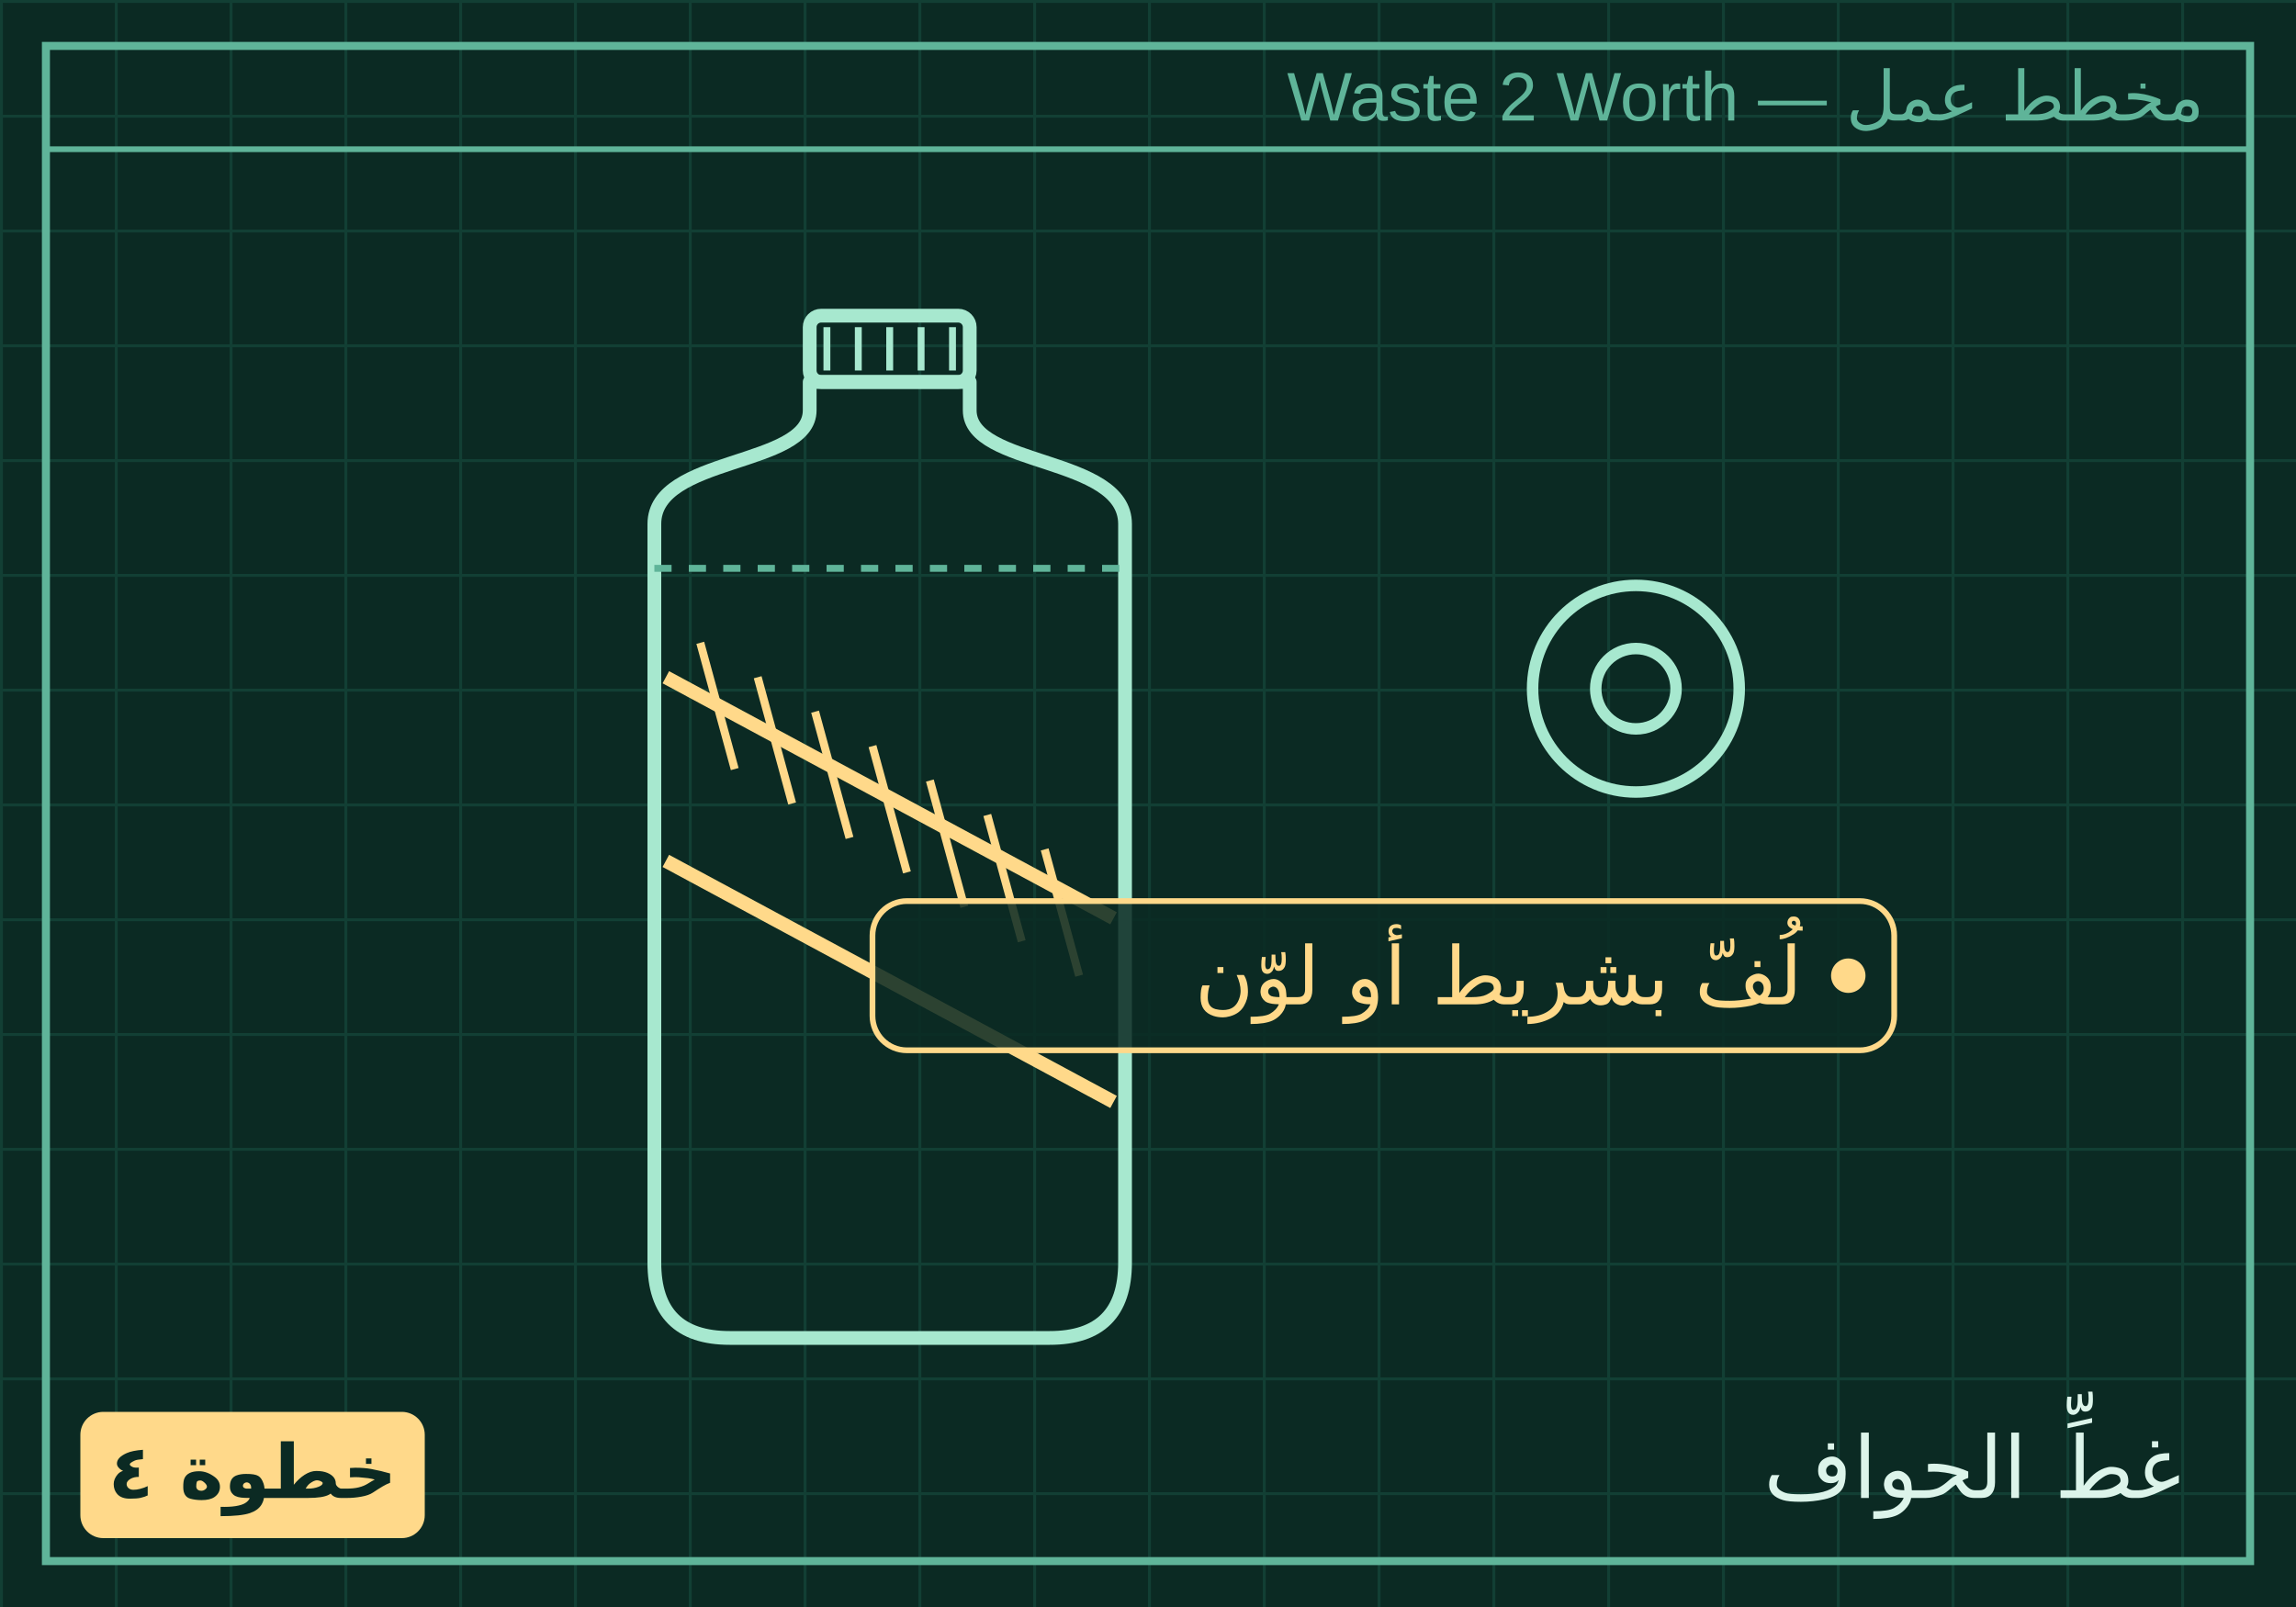
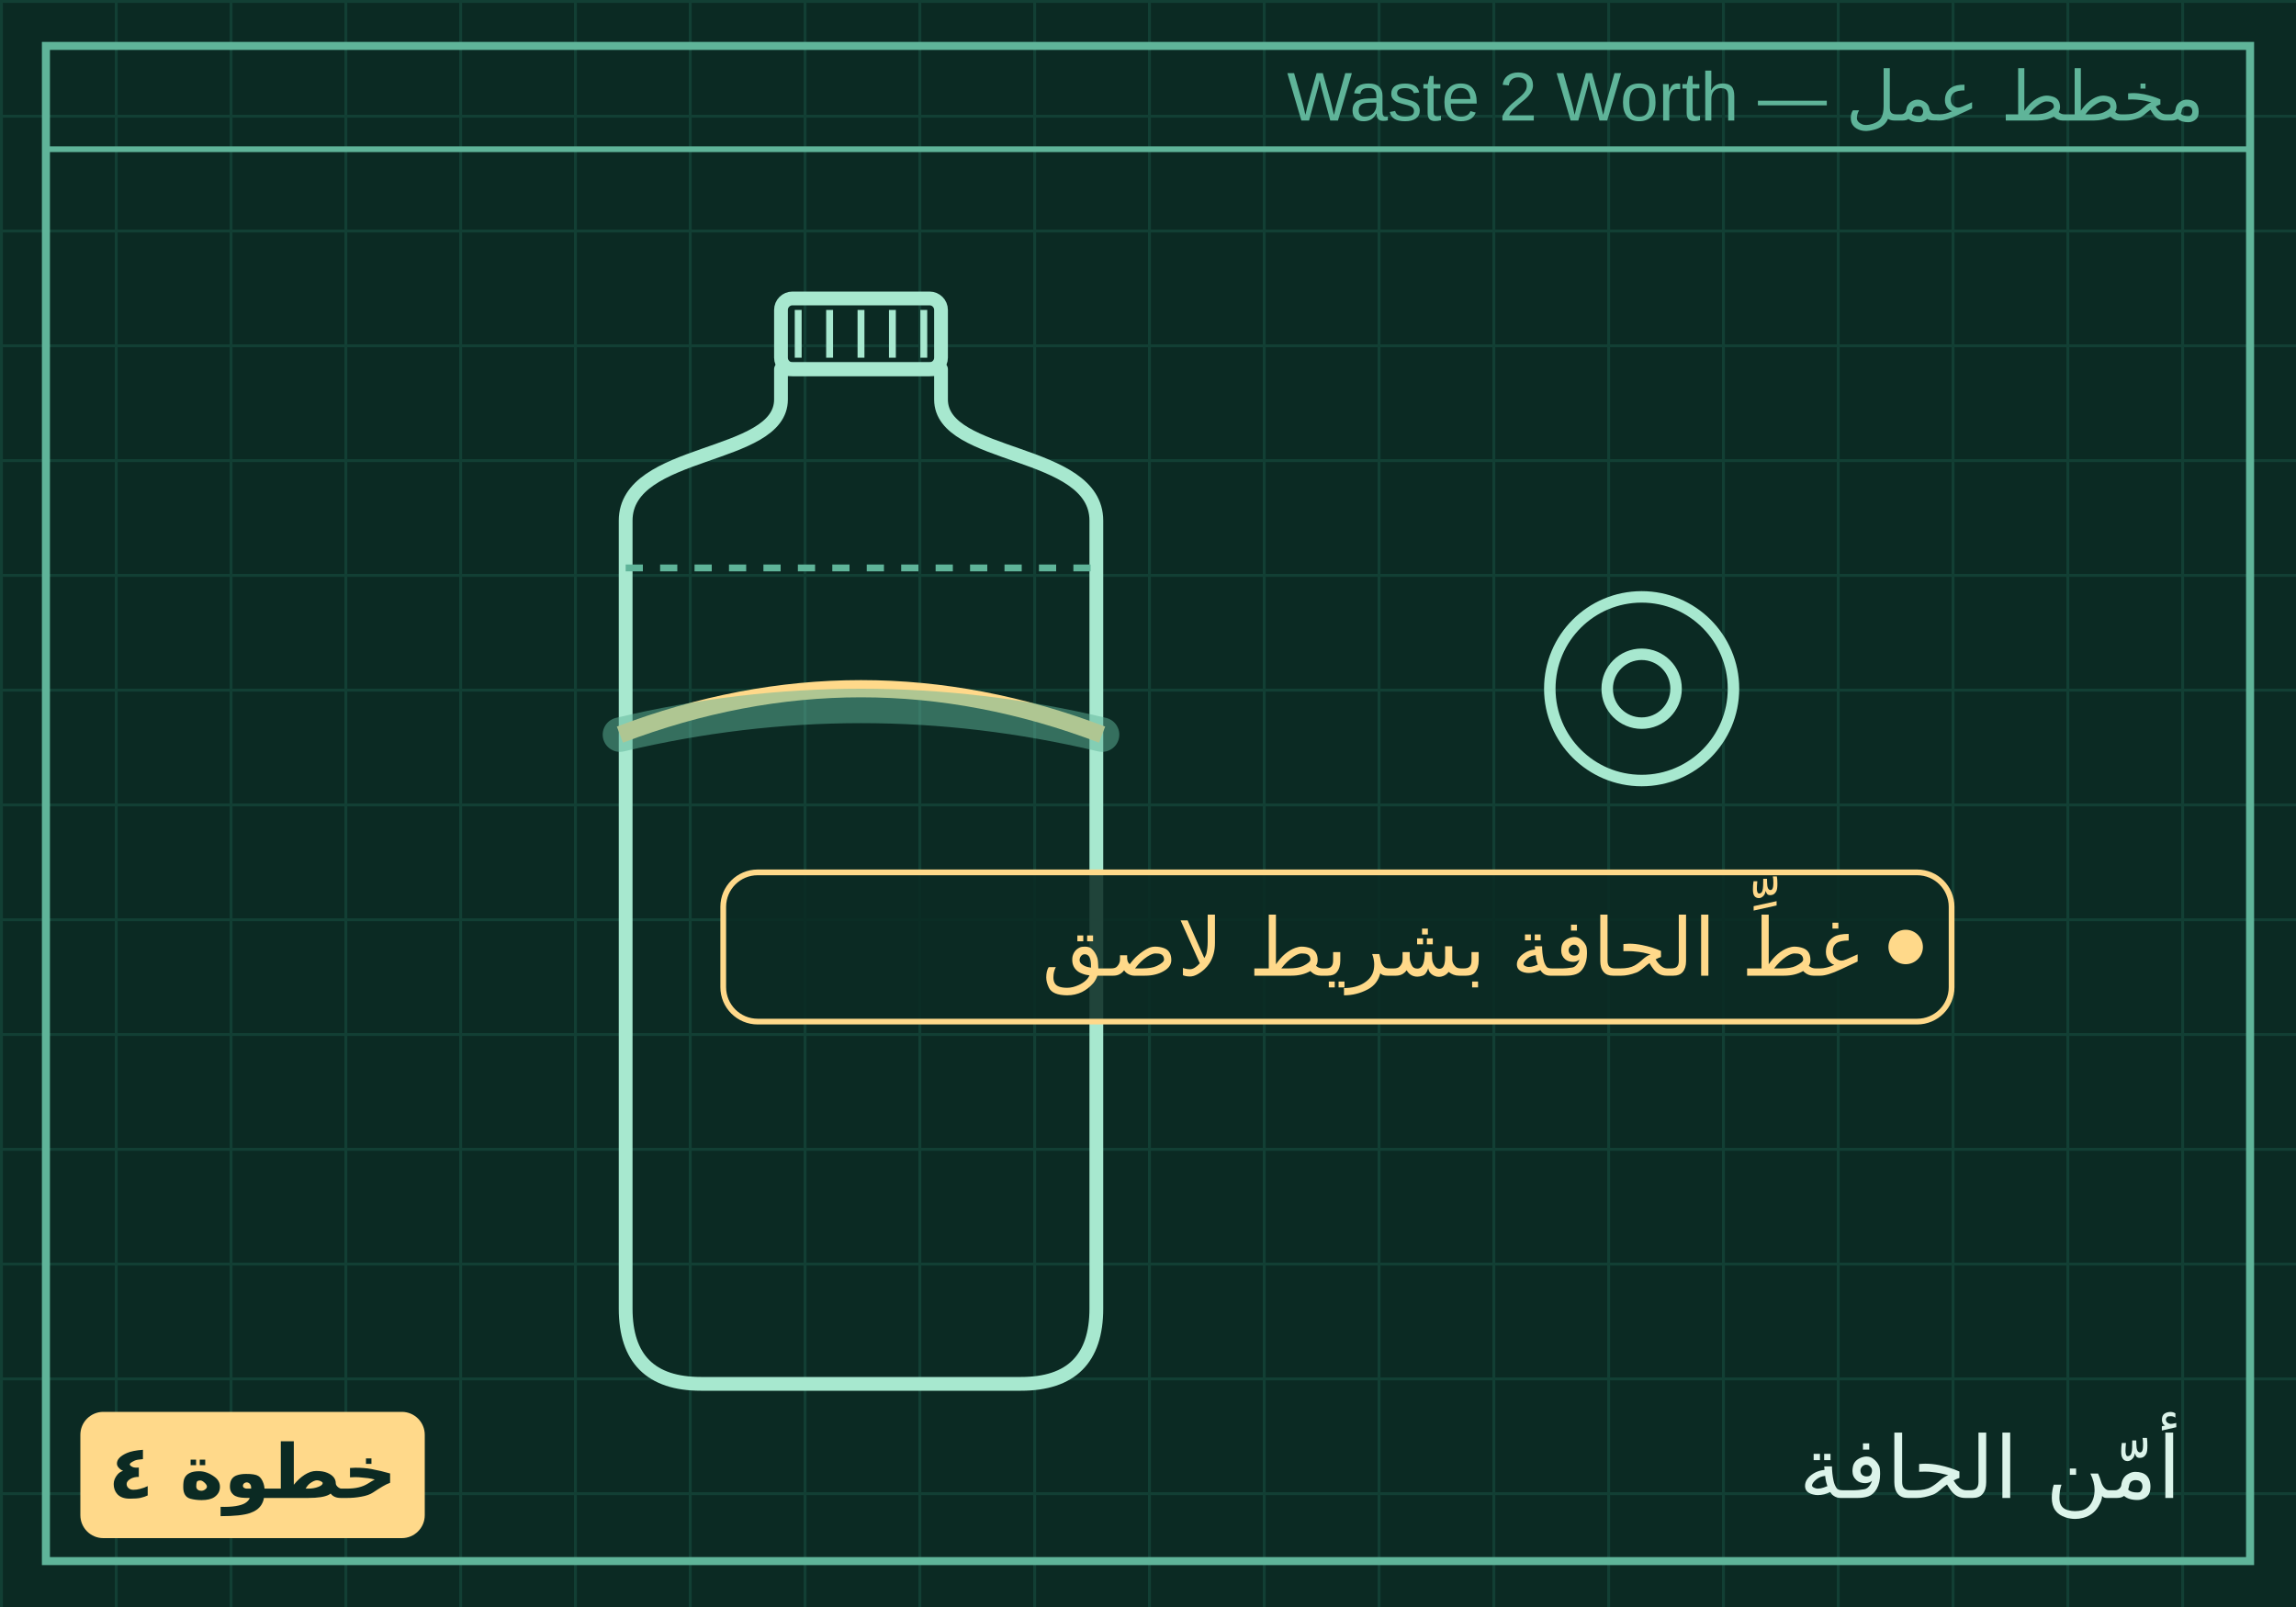
<svg xmlns="http://www.w3.org/2000/svg" width="400" height="280" viewBox="0 0 400 280">
  <defs>
    <marker id="ah" viewBox="0 0 10 10" refX="8" refY="5" markerWidth="7" markerHeight="7" orient="auto-start-reverse">
      <path d="M0 0L10 5L0 10z" fill="#a7e8cf" />
    </marker>
    <marker id="ahh" viewBox="0 0 10 10" refX="8" refY="5" markerWidth="7" markerHeight="7" orient="auto-start-reverse">
      <path d="M0 0L10 5L0 10z" fill="#ffd98a" />
    </marker>
    <pattern id="grid" width="20" height="20" patternUnits="userSpaceOnUse">
      <path d="M20 0H0V20" fill="none" stroke="#123f34" stroke-width="1" />
    </pattern>
    <pattern id="soil" width="9" height="9" patternUnits="userSpaceOnUse">
      <circle cx="2" cy="2" r="1.1" fill="#5fb499" />
      <circle cx="6.5" cy="6" r="1.1" fill="#5fb499" />
    </pattern>
    <pattern id="water" width="10" height="10" patternUnits="userSpaceOnUse" patternTransform="rotate(35)">
      <line x1="0" y1="0" x2="0" y2="10" stroke="#5fb499" stroke-width="1" />
    </pattern>
  </defs>
  <rect width="400" height="280" fill="#0b2a23" />
  <rect width="400" height="280" fill="url(#grid)" />
  <rect x="8" y="8" width="384" height="264" fill="none" stroke="#5fb499" stroke-width="1.4" />
  <rect x="8" y="8" width="384" height="18" fill="none" stroke="#5fb499" stroke-width="1" />
  <text x="384" y="21" font-family="'Segoe UI',Tahoma,Arial,sans-serif" font-size="12" fill="#5fb499" text-anchor="start" direction="rtl">مخطط عمل — Waste 2 Worth</text>
  <g fill="none" stroke="#a7e8cf" stroke-width="2.4" stroke-linejoin="round">
-     <rect x="141.06" y="55" width="27.88" height="11.55" rx="2" />
-     <line x1="144.06" y1="57" x2="144.06" y2="64.55" stroke="#a7e8cf" stroke-width="1.2" />
-     <line x1="149.53" y1="57" x2="149.53" y2="64.55" stroke="#a7e8cf" stroke-width="1.2" />
-     <line x1="155" y1="57" x2="155" y2="64.55" stroke="#a7e8cf" stroke-width="1.2" />
-     <line x1="160.47" y1="57" x2="160.47" y2="64.55" stroke="#a7e8cf" stroke-width="1.2" />
-     <line x1="165.94" y1="57" x2="165.94" y2="64.55" stroke="#a7e8cf" stroke-width="1.2" />
-     <path d="M141.06 66.55 v4.95       C 141.06 81.4, 114 79.42, 114 91.3       v128.7       q0 13.12 13.12 13.12       h55.76       q13.12 0 13.12 -13.12       v-128.7       C 196 79.42, 168.94 81.4, 168.94 71.5       v-4.95 z" />
-     <path d="M114 99.022 h82" stroke="#5fb499" stroke-width="1.2" stroke-dasharray="3 3" />
+     <rect x="136.06" y="52" width="27.88" height="12.32" rx="2" />
+     <line x1="139.06" y1="54" x2="139.06" y2="62.32" stroke="#a7e8cf" stroke-width="1.2" />
+     <line x1="144.53" y1="54" x2="144.53" y2="62.32" stroke="#a7e8cf" stroke-width="1.2" />
+     <line x1="150" y1="54" x2="150" y2="62.32" stroke="#a7e8cf" stroke-width="1.2" />
+     <line x1="155.47" y1="54" x2="155.47" y2="62.32" stroke="#a7e8cf" stroke-width="1.2" />
+     <line x1="160.94" y1="54" x2="160.94" y2="62.32" stroke="#a7e8cf" stroke-width="1.2" />
+     <path d="M136.06 64.32 v5.28       C 136.06 80.16, 109 78.048, 109 90.72       v137.28       q0 13.12 13.12 13.12       h55.76       q13.12 0 13.12 -13.12       v-137.28       C 191 78.048, 163.94 80.16, 163.94 69.6       v-5.28 z" />
+     <path d="M109 98.957 h82" stroke="#5fb499" stroke-width="1.2" stroke-dasharray="3 3" />
  </g>
-   <g stroke="#ffd98a" stroke-width="2.4">
-     <path d="M116 118l78 42M116 150l78 42" />
-   </g>
-   <g stroke="#ffd98a" stroke-width="1.4">
-     <path d="M122 112l6 22" />
-     <path d="M132 118l6 22" />
-     <path d="M142 124l6 22" />
-     <path d="M152 130l6 22" />
-     <path d="M162 136l6 22" />
-     <path d="M172 142l6 22" />
-     <path d="M182 148l6 22" />
-   </g>
+   <path d="M108 128q42 -16 84 0" fill="none" stroke="#ffd98a" stroke-width="3" />
+   <path d="M108 128q42 -10 84 0" fill="none" stroke="#5fb499" stroke-width="6" stroke-linecap="round" opacity="0.5" />
  <g fill="none" stroke="#a7e8cf" stroke-width="2">
-     <circle cx="285" cy="120" r="18" />
-     <circle cx="285" cy="120" r="7" />
+     <circle cx="286" cy="120" r="16" />
+     <circle cx="286" cy="120" r="6" />
  </g>
  <g>
-     <rect x="152" y="157" width="178" height="26" rx="6" fill="#0b2a23" fill-opacity="0.86" stroke="#ffd98a" stroke-width="1" />
-     <circle cx="322" cy="170" r="3" fill="#ffd98a" />
-     <text x="314" y="175" font-family="'Segoe UI',Tahoma,Arial,sans-serif" font-size="14" fill="#ffd98a" text-anchor="start" direction="rtl">لُفّ بشريط أو لوّن</text>
+     <rect x="126" y="152" width="214" height="26" rx="6" fill="#0b2a23" fill-opacity="0.86" stroke="#ffd98a" stroke-width="1" />
+     <circle cx="332" cy="165" r="3" fill="#ffd98a" />
+     <text x="324" y="170" font-family="'Segoe UI',Tahoma,Arial,sans-serif" font-size="14" fill="#ffd98a" text-anchor="start" direction="rtl">غطِّ الحافة بشريط لاصق</text>
  </g>
  <g>
    <rect x="14" y="246" width="60" height="22" rx="4" fill="#ffd98a" />
    <text x="44" y="261" font-family="'Segoe UI',Tahoma,Arial,sans-serif" font-size="13" font-weight="700" fill="#0b2a23" text-anchor="middle">خطوة ٤</text>
-     <text x="380" y="261" font-family="'Segoe UI',Tahoma,Arial,sans-serif" font-size="15" fill="#dcf4ea" text-anchor="start" direction="rtl">غطِّ الحواف</text>
+     <text x="380" y="261" font-family="'Segoe UI',Tahoma,Arial,sans-serif" font-size="15" fill="#dcf4ea" text-anchor="start" direction="rtl">أمّن الحافة</text>
  </g>
</svg>
